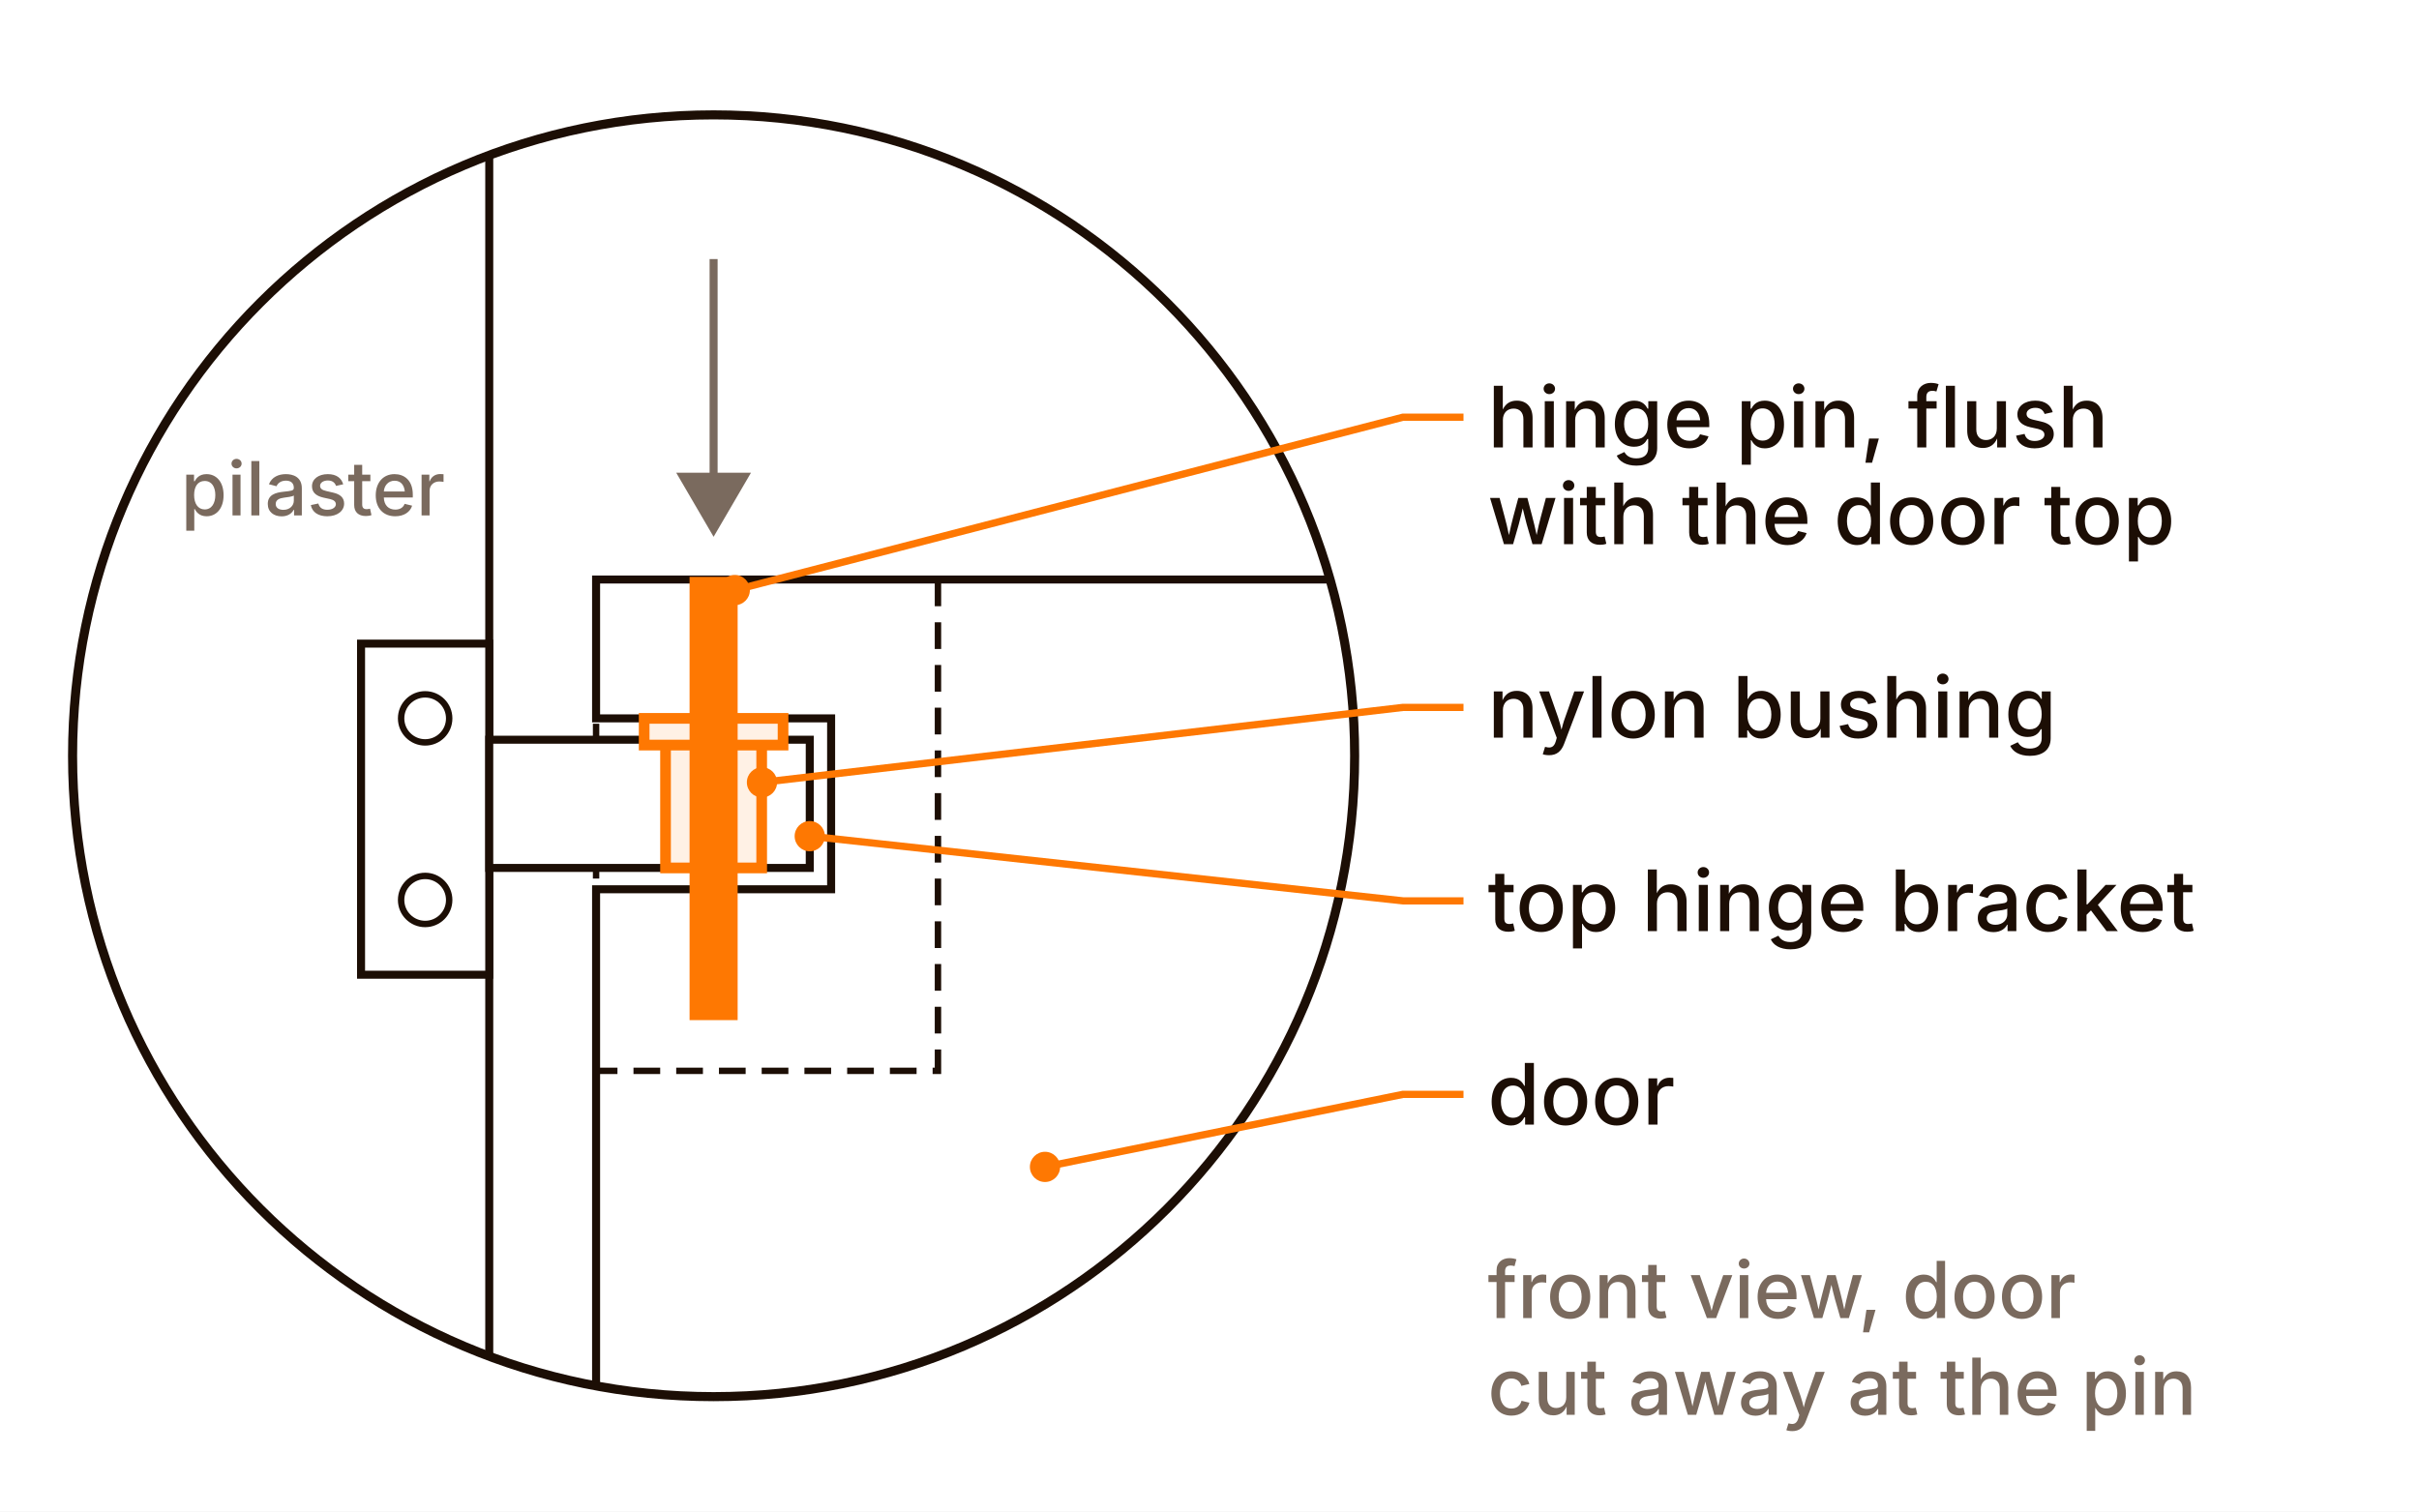
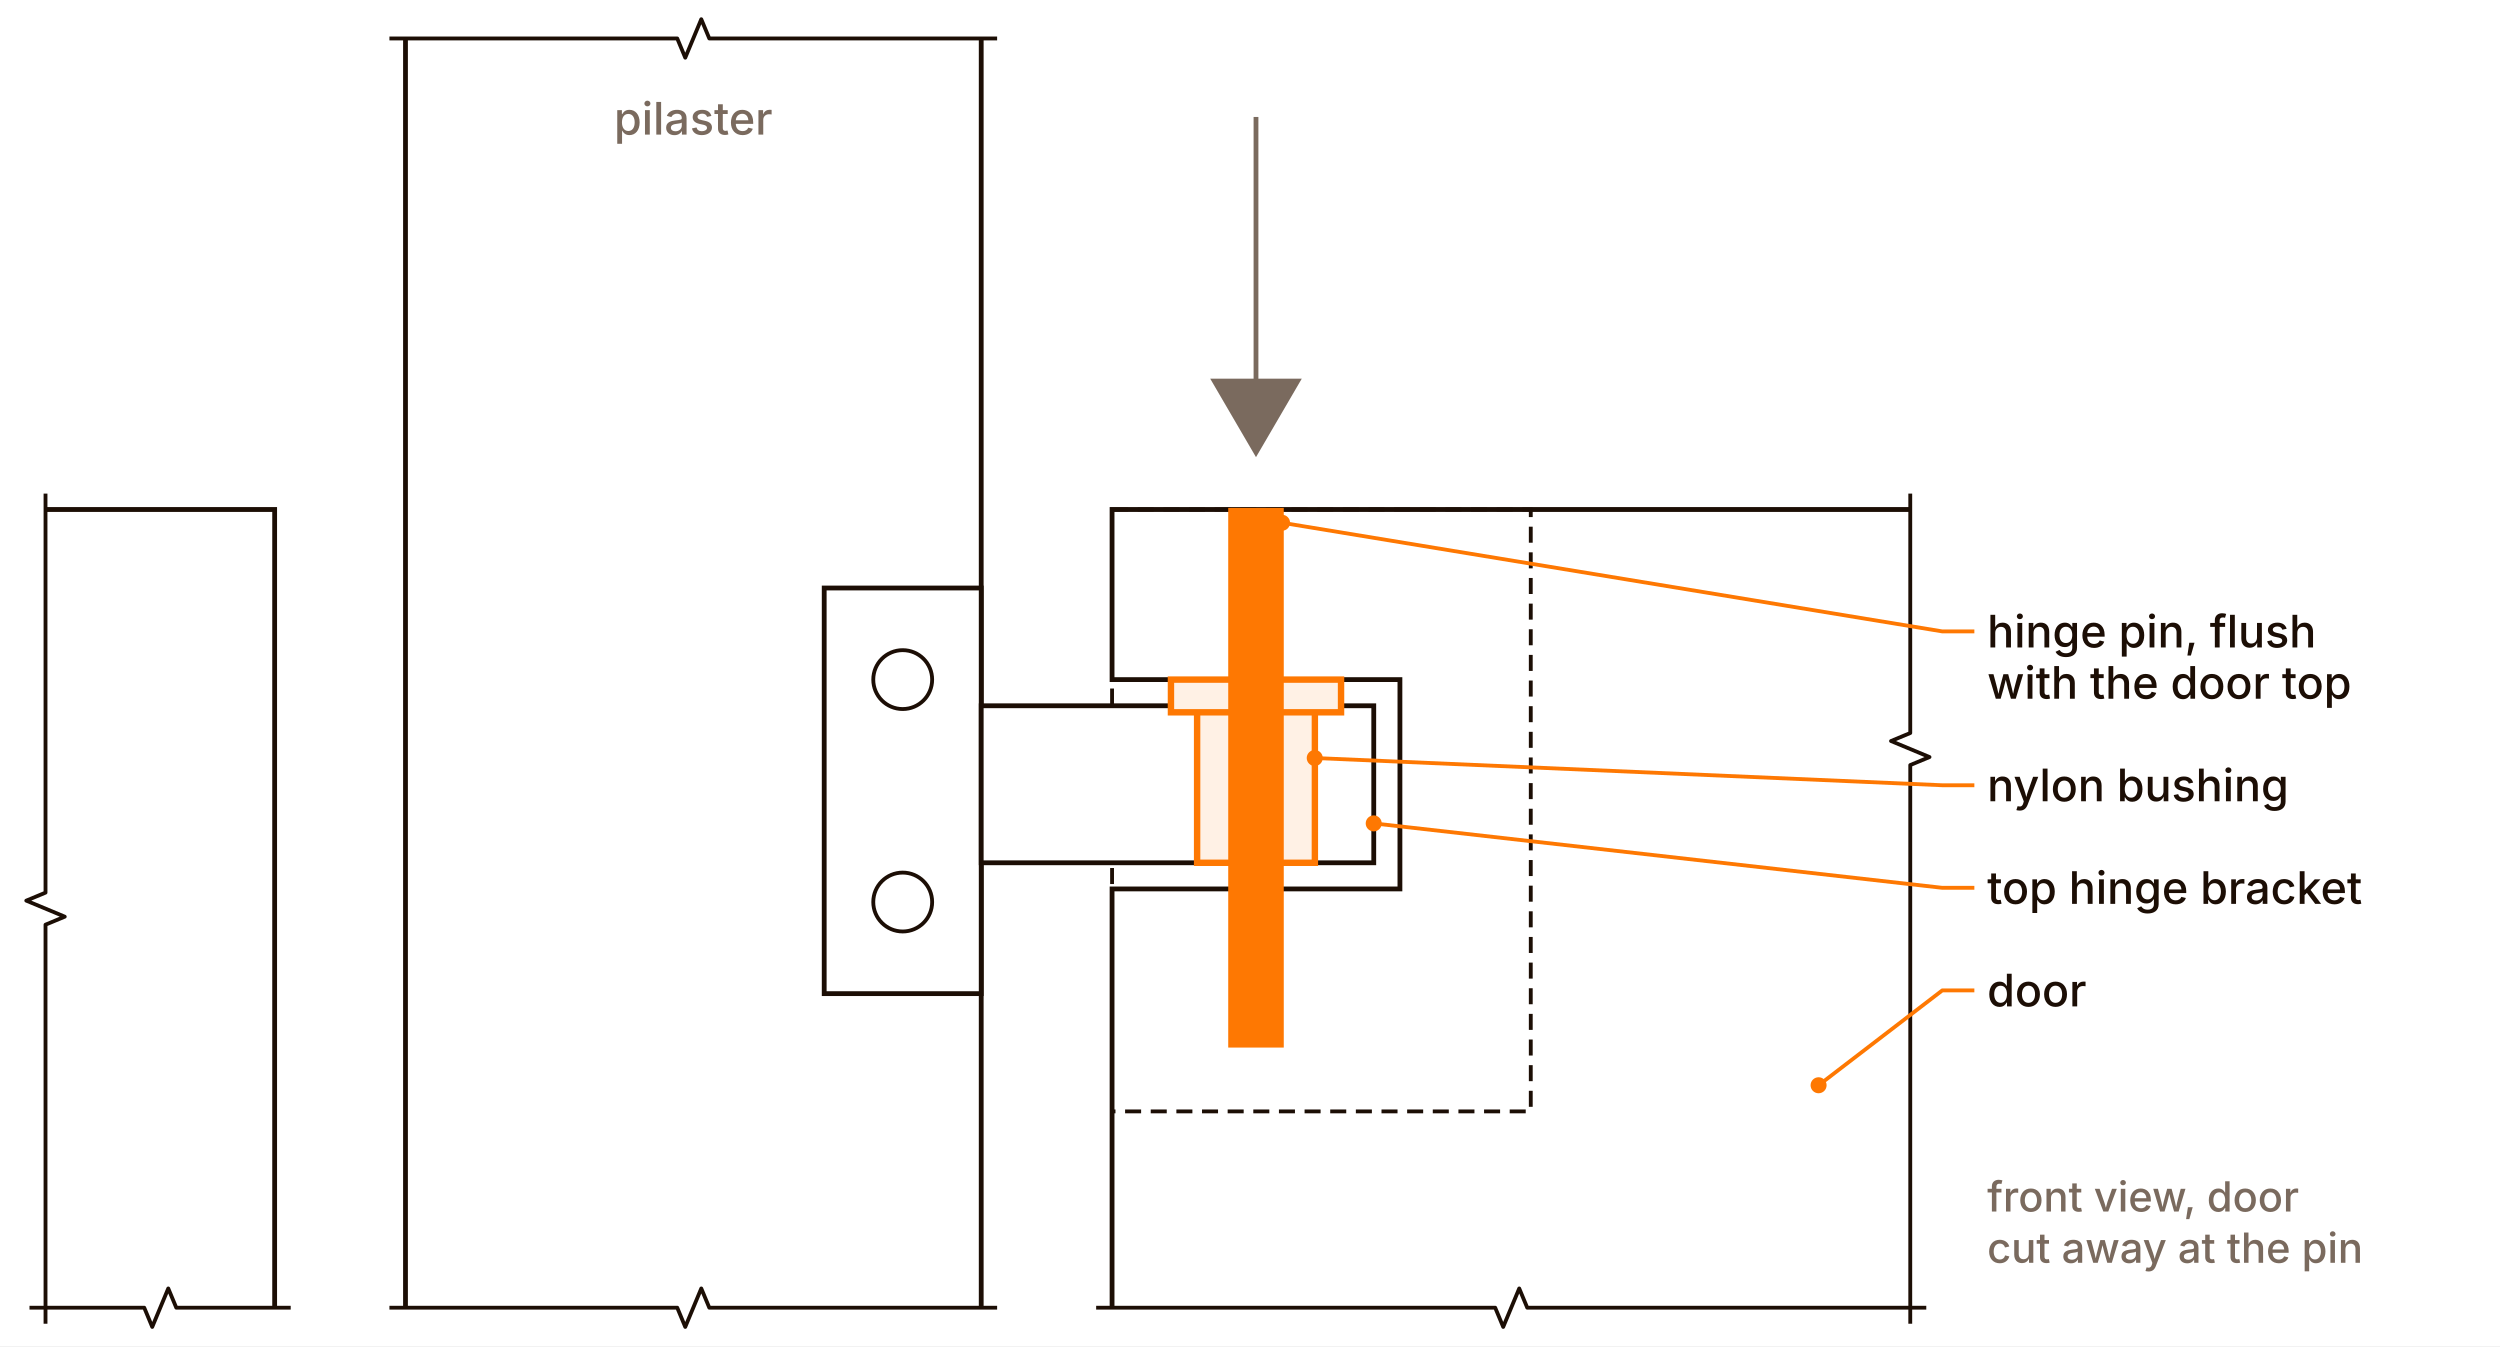
- <svg xmlns="http://www.w3.org/2000/svg" viewBox="0 0 400 250" width="400" height="250" role="img" aria-labelledby="t-hinge-detail-top-pin d-hinge-detail-top-pin" font-family="Inter, ui-sans-serif, system-ui, sans-serif">
+ <svg xmlns="http://www.w3.org/2000/svg" viewBox="0 0 780 420" width="780" height="420" role="img" aria-labelledby="t-hinge-detail-top-pin d-hinge-detail-top-pin" font-family="Inter, ui-sans-serif, system-ui, sans-serif">
  <defs>
    <pattern id="hatch-hinge-detail-top-pin" width="8" height="8" patternUnits="userSpaceOnUse" patternTransform="rotate(45)">
      <rect width="8" height="8" fill="#f2f0ec" />
      <line x1="0" y1="0" x2="0" y2="8" stroke="#cfc7bc" stroke-width="1.5" />
    </pattern>
    <marker id="tick-hinge-detail-top-pin" viewBox="0 0 10 10" refX="5" refY="5" markerWidth="8" markerHeight="8" orient="auto">
      <path d="M2 8 L8 2" stroke="#7a6a5e" stroke-width="1.5" />
    </marker>
  </defs>
-   <rect width="400" height="250" fill="#ffffff" />
-   <g transform="translate(118 125) scale(0.8833) translate(-150 -145)">
-     <clipPath id="c-hinge-detail-top-pin">
-       <circle cx="150" cy="145" r="120" />
-     </clipPath>
-     <g clip-path="url(#c-hinge-detail-top-pin)">
-       <rect x="20" y="-10" width="88" height="330" fill="#ffffff" stroke="#1c0e05" stroke-width="1.5" />
-       <path d="M128 112 H338 V320 H128 V170 H172 V138 H128 Z" fill="#fff" stroke="#1c0e05" stroke-width="1.5" />
+   <rect width="780" height="420" fill="#ffffff" />
+   <style>.dz *{vector-effect:non-scaling-stroke}</style>
+   <clipPath id="c-hinge-detail-top-pin">
+     <rect x="14.2" y="12.0" width="581.8" height="396.0" />
+   </clipPath>
+   <pattern id="hk-hinge-detail-top-pin" width="3.919" height="3.919" patternUnits="userSpaceOnUse" patternTransform="rotate(45)">
+     <rect width="3.919" height="3.919" fill="#f2f0ec" />
+     <line x1="0" y1="0" x2="0" y2="3.919" stroke="#cfc7bc" stroke-width="0.735" />
+   </pattern>
+   <g clip-path="url(#c-hinge-detail-top-pin)">
+     <g class="dz" transform="translate(85.69 -69.65) scale(2.0412)">
+       <rect x="20" y="-1000" width="88" height="2000" fill="#ffffff" stroke="#1c0e05" stroke-width="1.5" />
+       <rect x="-1000" y="112" width="1000" height="1000" fill="#ffffff" stroke="#1c0e05" stroke-width="1.5" />
+       <path d="M128 112 H1000 V1000 H128 V170 H172 V138 H128 Z" fill="#fff" stroke="#1c0e05" stroke-width="1.5" />
      <rect x="128" y="112" width="64" height="92" fill="none" stroke="#1c0e05" stroke-width="1.2" stroke-dasharray="5 3" />
      <rect x="84" y="124" width="24" height="62" fill="#ffffff" stroke="#1c0e05" stroke-width="1.5" />
      <rect x="108" y="142" width="60" height="24" fill="#ffffff" stroke="#1c0e05" stroke-width="1.5" />
      <circle cx="96" cy="138" r="4.5" fill="#fff" stroke="#1c0e05" stroke-width="1.2" />
      <circle cx="96" cy="172" r="4.5" fill="#fff" stroke="#1c0e05" stroke-width="1.2" />
      <rect x="141" y="142" width="18" height="24" fill="#fff1e5" stroke="#fe7802" stroke-width="2" />
      <rect x="137" y="138" width="26" height="5" fill="#fff1e5" stroke="#fe7802" stroke-width="2" />
      <rect x="146" y="112" width="8" height="82" fill="#fe7802" stroke="#fe7802" stroke-width="1" />
      <line x1="150" y1="52" x2="150" y2="96" stroke="#7a6a5e" stroke-width="1.5" />
      <path d="M143 92 L150 104 L157 92 Z" fill="#7a6a5e" />
-       <text x="75" y="100" font-size="14" font-weight="500" fill="#7a6a5e" text-anchor="middle">pilaster</text>
    </g>
  </g>
-   <circle cx="118" cy="125" r="106" fill="none" stroke="#1c0e05" stroke-width="1.5" />
-   <path d="M242 69 H232 L121.5 97.6" fill="none" stroke="#fe7802" stroke-width="1.2" stroke-linejoin="round" />
-   <circle cx="121.5" cy="97.6" r="2.5" fill="#fe7802" />
-   <text x="246" y="74" font-size="14" font-weight="500" fill="#1c0e05" text-anchor="start" paint-order="stroke" stroke="#fff" stroke-width="4">hinge pin, flush</text>
-   <text x="246" y="90" font-size="14" font-weight="500" fill="#1c0e05" text-anchor="start" paint-order="stroke" stroke="#fff" stroke-width="4">with the door top</text>
-   <path d="M242 117 H232 L126 129.4" fill="none" stroke="#fe7802" stroke-width="1.2" stroke-linejoin="round" />
-   <circle cx="126" cy="129.4" r="2.5" fill="#fe7802" />
-   <text x="246" y="122" font-size="14" font-weight="500" fill="#1c0e05" text-anchor="start" paint-order="stroke" stroke="#fff" stroke-width="4">nylon bushing</text>
-   <path d="M242 149 H232 L133.9 138.3" fill="none" stroke="#fe7802" stroke-width="1.2" stroke-linejoin="round" />
-   <circle cx="133.9" cy="138.3" r="2.5" fill="#fe7802" />
-   <text x="246" y="154" font-size="14" font-weight="500" fill="#1c0e05" text-anchor="start" paint-order="stroke" stroke="#fff" stroke-width="4">top hinge bracket</text>
-   <path d="M242 181 H232 L172.8 193" fill="none" stroke="#fe7802" stroke-width="1.2" stroke-linejoin="round" />
-   <circle cx="172.8" cy="193" r="2.5" fill="#fe7802" />
-   <text x="246" y="186" font-size="14" font-weight="500" fill="#1c0e05" text-anchor="start" paint-order="stroke" stroke="#fff" stroke-width="4">door</text>
-   <text x="246" y="218" font-size="13" font-weight="500" fill="#7a6a5e" text-anchor="start">front view, door</text>
-   <text x="246" y="234" font-size="13" font-weight="500" fill="#7a6a5e" text-anchor="start">cut away at the pin</text>
+   <path d="M121.5 12.0 L211.3 12.0 L213.8 18.0 L218.8 6.0 L221.3 12.0 L311.1 12.0" fill="none" stroke="#1c0e05" stroke-width="1.2" stroke-linejoin="round" />
+   <path d="M121.5 408.0 L211.3 408.0 L213.8 414.0 L218.8 402.0 L221.3 408.0 L311.1 408.0" fill="none" stroke="#1c0e05" stroke-width="1.2" stroke-linejoin="round" />
+   <path d="M342.0 408.0 L466.5 408.0 L469.0 414.0 L474.0 402.0 L476.5 408.0 L601.0 408.0" fill="none" stroke="#1c0e05" stroke-width="1.2" stroke-linejoin="round" />
+   <path d="M596.0 154.0 L596.0 228.7 L590.0 231.2 L602.0 236.2 L596.0 238.7 L596.0 413.0" fill="none" stroke="#1c0e05" stroke-width="1.2" stroke-linejoin="round" />
+   <path d="M9.2 408.0 L45.0 408.0 L47.5 414.0 L52.5 402.0 L55.0 408.0 L90.7 408.0" fill="none" stroke="#1c0e05" stroke-width="1.2" stroke-linejoin="round" />
+   <path d="M14.2 154.0 L14.2 278.5 L8.2 281.0 L20.2 286.0 L14.2 288.5 L14.2 413.0" fill="none" stroke="#1c0e05" stroke-width="1.2" stroke-linejoin="round" />
+   <text x="216.3" y="42" font-size="14" font-weight="500" fill="#7a6a5e" text-anchor="middle">pilaster</text>
+   <path d="M616 197 H606 L400 163.1" fill="none" stroke="#fe7802" stroke-width="1.2" stroke-linejoin="round" />
+   <circle cx="400" cy="163.1" r="2.5" fill="#fe7802" />
+   <text x="620" y="202" font-size="14" font-weight="500" fill="#1c0e05" text-anchor="start" paint-order="stroke" stroke="#fff" stroke-width="4">hinge pin, flush</text>
+   <text x="620" y="218" font-size="14" font-weight="500" fill="#1c0e05" text-anchor="start" paint-order="stroke" stroke="#fff" stroke-width="4">with the door top</text>
+   <path d="M616 245 H606 L410.2 236.5" fill="none" stroke="#fe7802" stroke-width="1.2" stroke-linejoin="round" />
+   <circle cx="410.2" cy="236.5" r="2.5" fill="#fe7802" />
+   <text x="620" y="250" font-size="14" font-weight="500" fill="#1c0e05" text-anchor="start" paint-order="stroke" stroke="#fff" stroke-width="4">nylon bushing</text>
+   <path d="M616 277 H606 L428.6 256.9" fill="none" stroke="#fe7802" stroke-width="1.2" stroke-linejoin="round" />
+   <circle cx="428.6" cy="256.9" r="2.5" fill="#fe7802" />
+   <text x="620" y="282" font-size="14" font-weight="500" fill="#1c0e05" text-anchor="start" paint-order="stroke" stroke="#fff" stroke-width="4">top hinge bracket</text>
+   <path d="M616 309 H606 L567.4 338.6" fill="none" stroke="#fe7802" stroke-width="1.2" stroke-linejoin="round" />
+   <circle cx="567.4" cy="338.6" r="2.5" fill="#fe7802" />
+   <text x="620" y="314" font-size="14" font-weight="500" fill="#1c0e05" text-anchor="start" paint-order="stroke" stroke="#fff" stroke-width="4">door</text>
+   <text x="620" y="378" font-size="13" font-weight="500" fill="#7a6a5e" text-anchor="start">front view, door</text>
+   <text x="620" y="394" font-size="13" font-weight="500" fill="#7a6a5e" text-anchor="start">cut away at the pin</text>
</svg>
